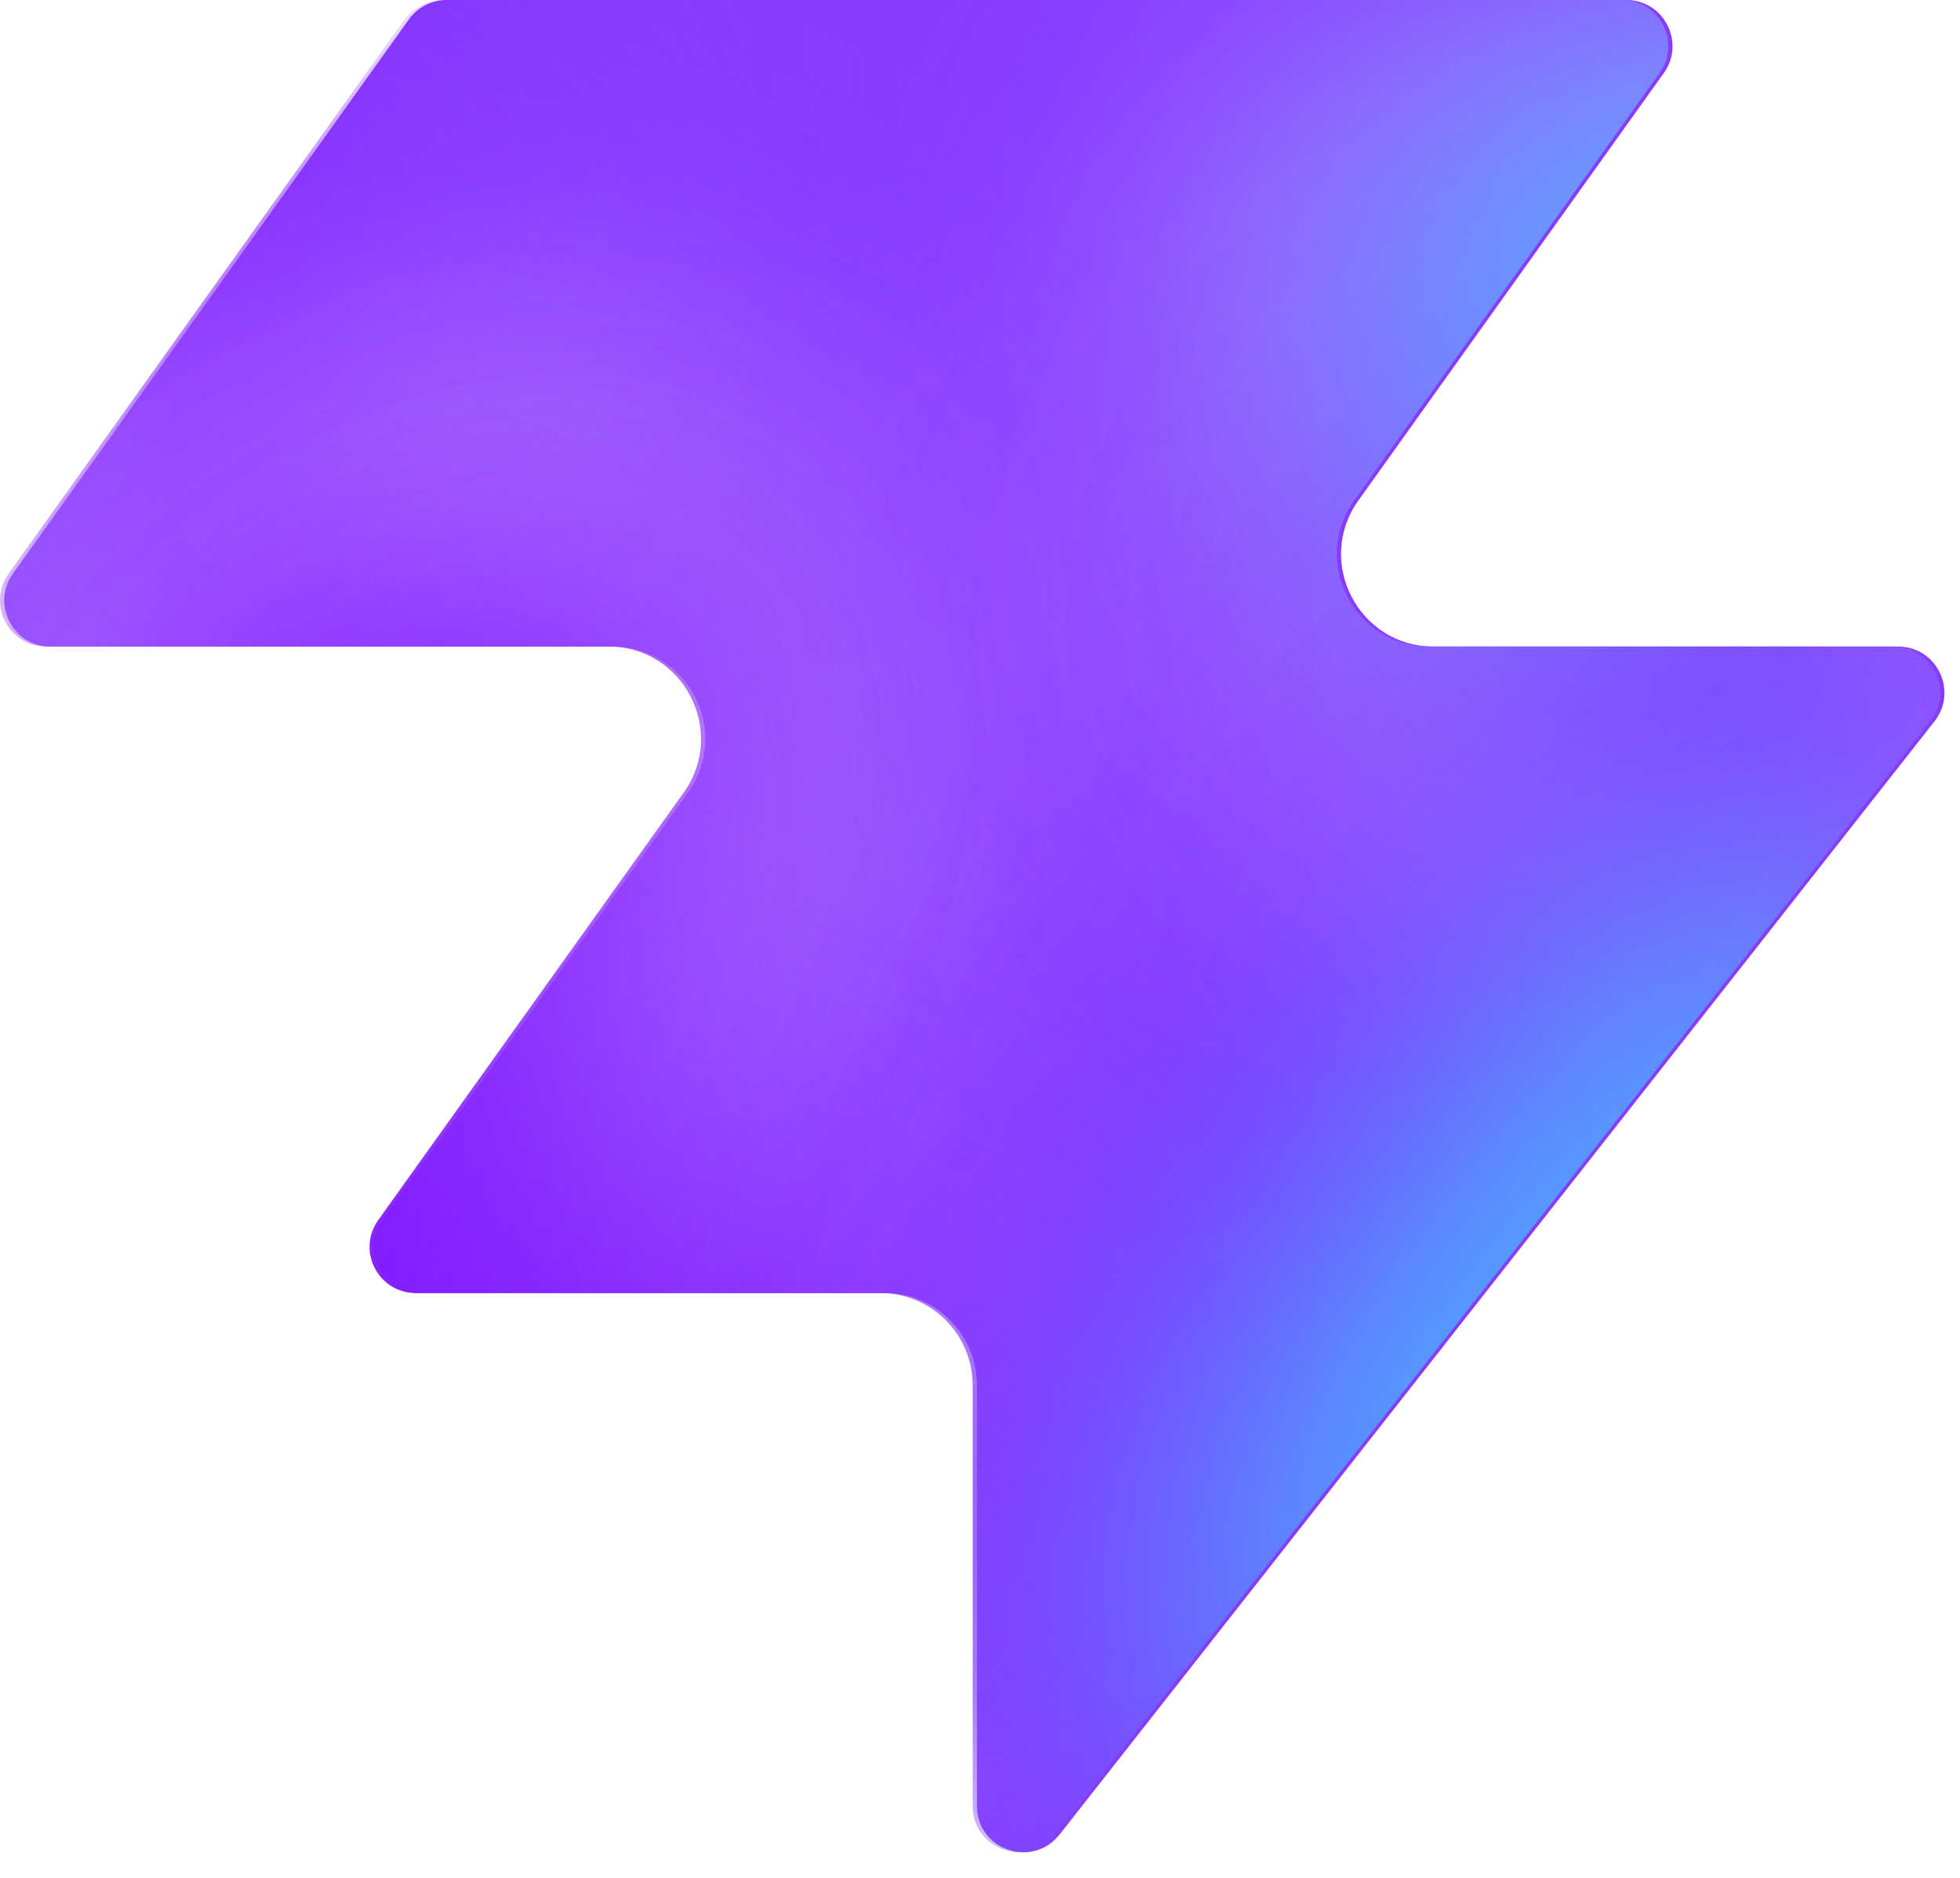
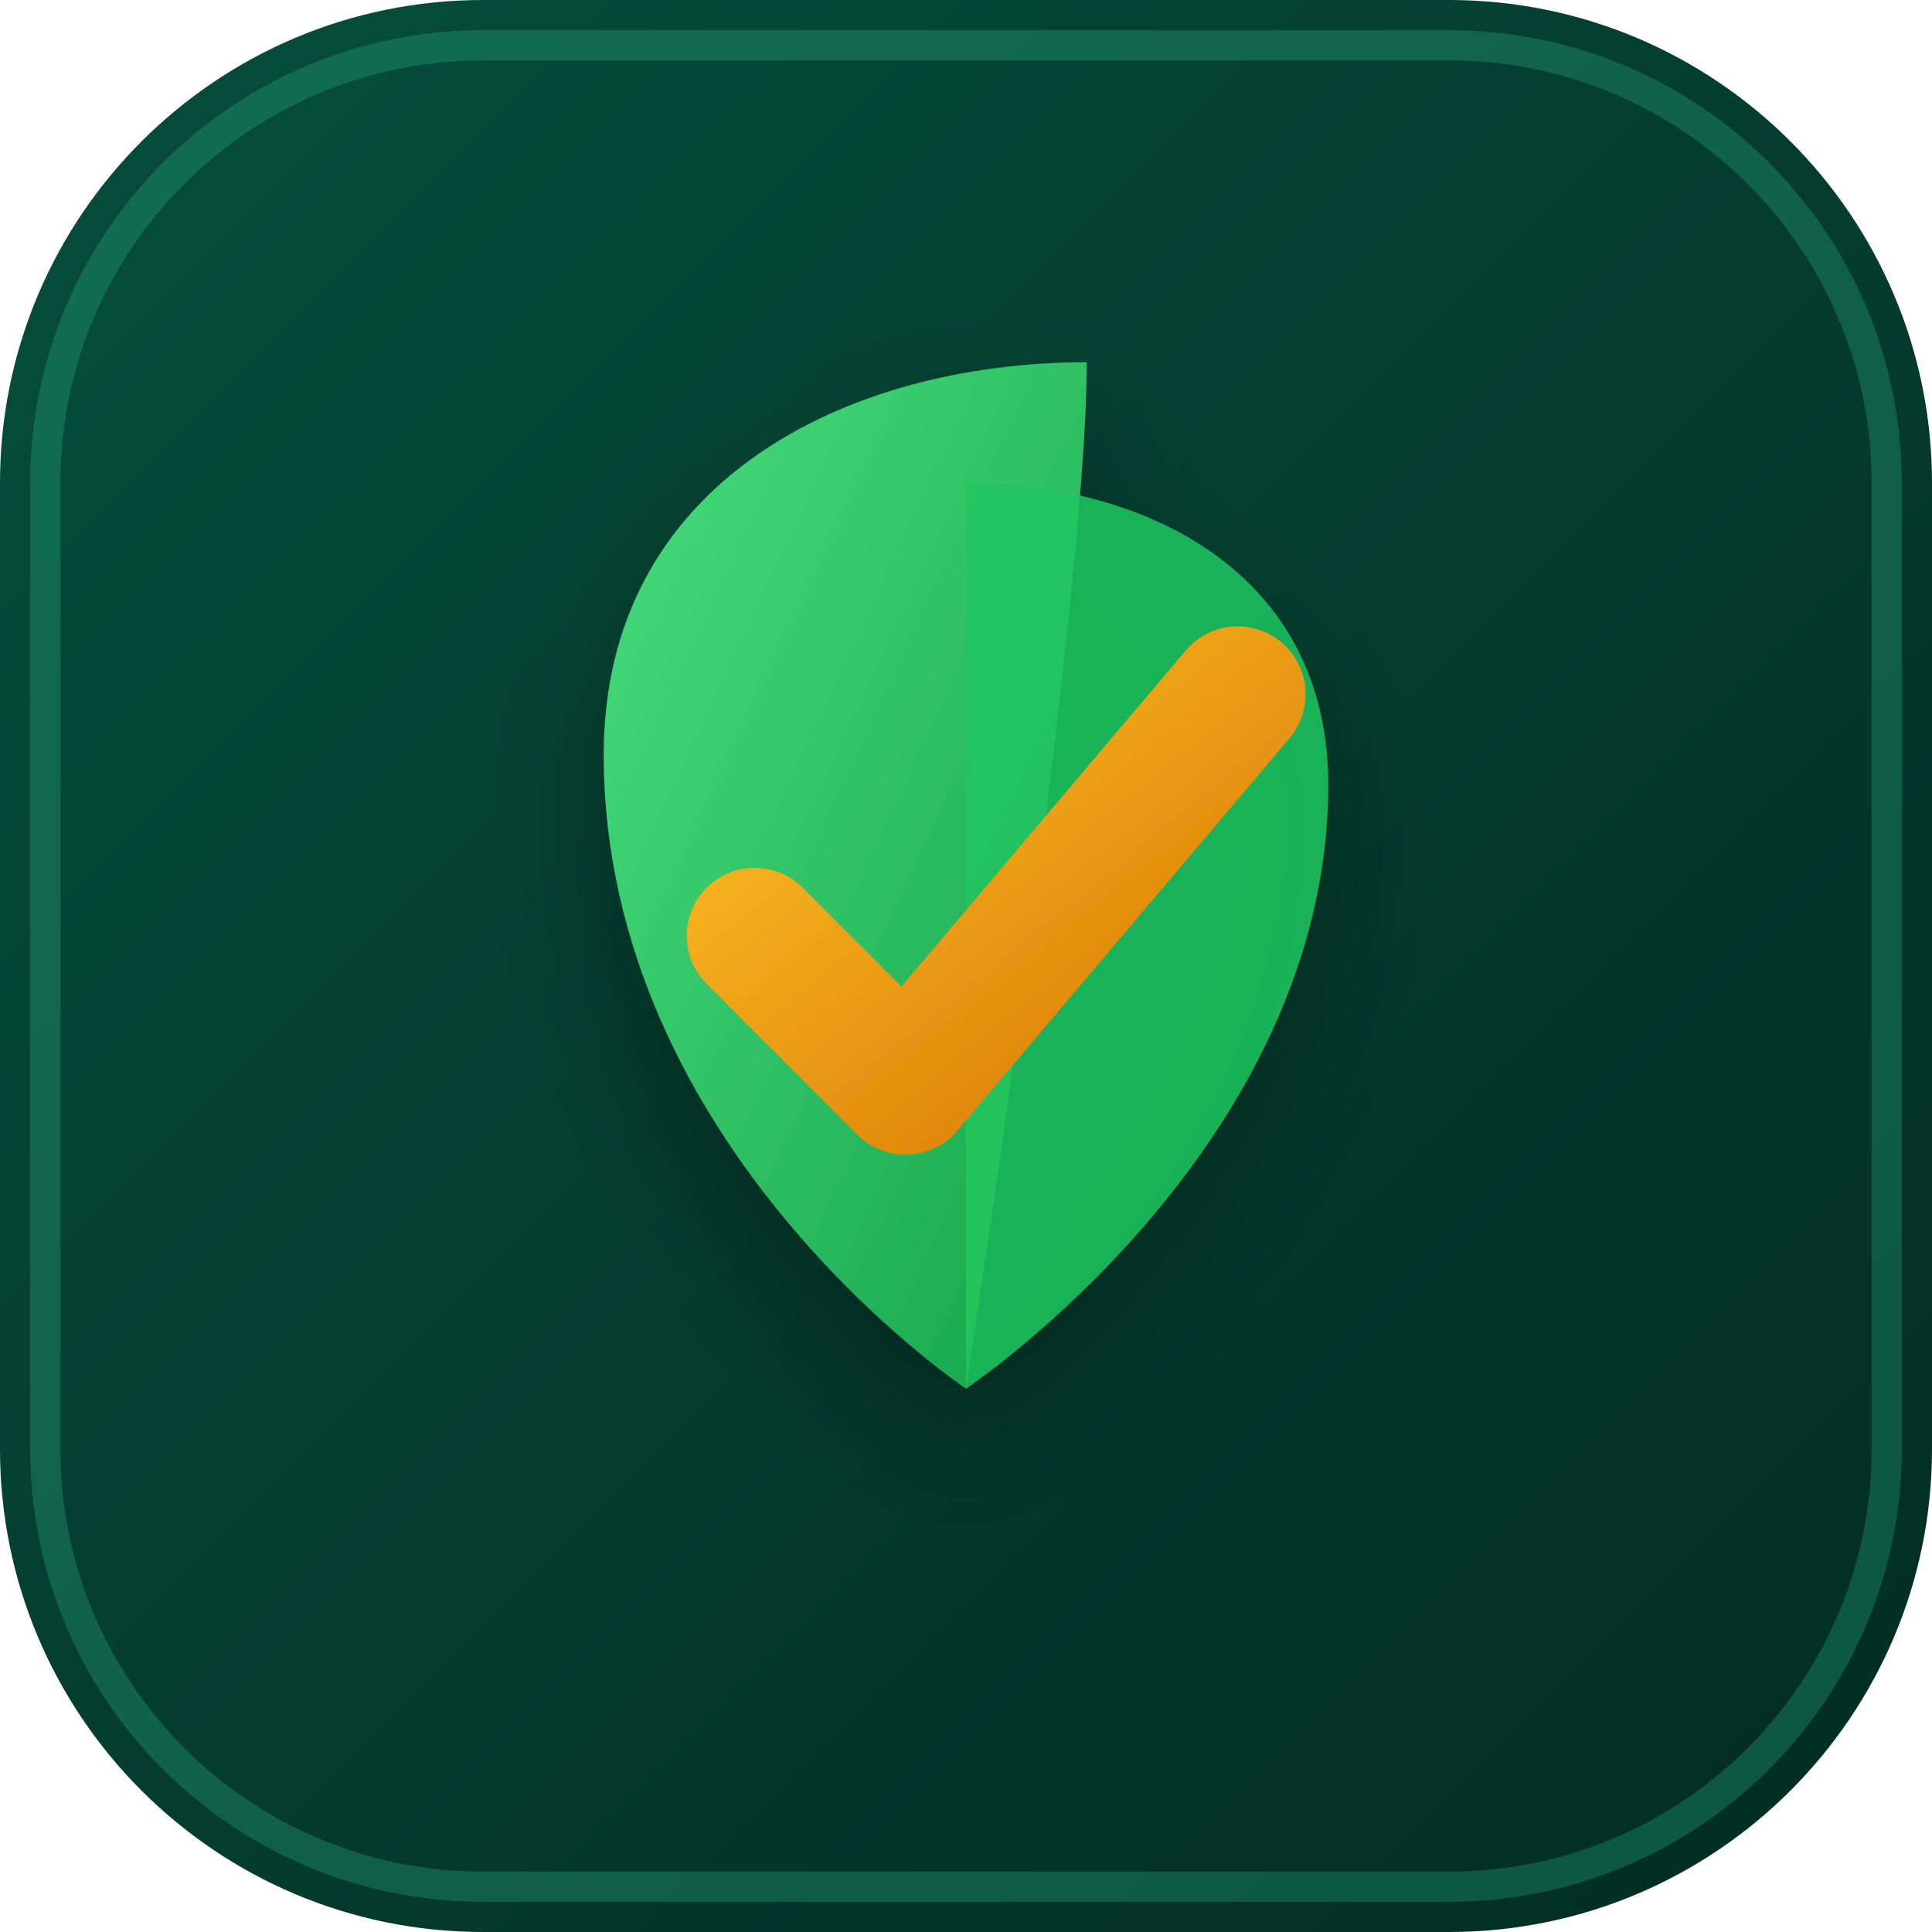
- <svg xmlns="http://www.w3.org/2000/svg" width="48" height="46" fill="none" viewBox="0 0 48 46">
-   <path fill="#863bff" d="M25.946 44.938c-.664.845-2.021.375-2.021-.698V33.937a2.26 2.26 0 0 0-2.262-2.262H10.287c-.92 0-1.456-1.04-.92-1.788l7.48-10.471c1.07-1.497 0-3.578-1.842-3.578H1.237c-.92 0-1.456-1.04-.92-1.788L10.013.474c.214-.297.556-.474.92-.474h28.894c.92 0 1.456 1.04.92 1.788l-7.48 10.471c-1.07 1.498 0 3.579 1.842 3.579h11.377c.943 0 1.473 1.088.89 1.83L25.947 44.94z" style="fill:#863bff;fill:color(display-p3 .525 .23 1);fill-opacity:1" />
-   <mask id="a" width="48" height="46" x="0" y="0" maskUnits="userSpaceOnUse" style="mask-type:alpha">
-     <path fill="#000" d="M25.842 44.938c-.664.844-2.021.375-2.021-.698V33.937a2.26 2.26 0 0 0-2.262-2.262H10.183c-.92 0-1.456-1.04-.92-1.788l7.48-10.471c1.07-1.498 0-3.579-1.842-3.579H1.133c-.92 0-1.456-1.04-.92-1.787L9.91.473c.214-.297.556-.474.92-.474h28.894c.92 0 1.456 1.04.92 1.788l-7.48 10.471c-1.07 1.498 0 3.578 1.842 3.578h11.377c.943 0 1.473 1.088.89 1.832L25.843 44.94z" style="fill:#000;fill-opacity:1" />
-   </mask>
-   <g mask="url(#a)">
-     <g filter="url(#b)">
-       <ellipse cx="5.508" cy="14.704" fill="#ede6ff" rx="5.508" ry="14.704" style="fill:#ede6ff;fill:color(display-p3 .927 .903 1);fill-opacity:1" transform="matrix(.00324 1 1 -.00324 -4.47 31.516)" />
-     </g>
-     <g filter="url(#c)">
-       <ellipse cx="10.399" cy="29.851" fill="#ede6ff" rx="10.399" ry="29.851" style="fill:#ede6ff;fill:color(display-p3 .927 .903 1);fill-opacity:1" transform="matrix(.00324 1 1 -.00324 -39.328 7.883)" />
-     </g>
-     <g filter="url(#d)">
-       <ellipse cx="5.508" cy="30.487" fill="#7e14ff" rx="5.508" ry="30.487" style="fill:#7e14ff;fill:color(display-p3 .492 .077 1);fill-opacity:1" transform="rotate(89.814 -25.913 -14.639)scale(1 -1)" />
-     </g>
-     <g filter="url(#e)">
-       <ellipse cx="5.508" cy="30.599" fill="#7e14ff" rx="5.508" ry="30.599" style="fill:#7e14ff;fill:color(display-p3 .492 .077 1);fill-opacity:1" transform="rotate(89.814 -32.644 -3.334)scale(1 -1)" />
-     </g>
-     <g filter="url(#f)">
-       <ellipse cx="5.508" cy="30.599" fill="#7e14ff" rx="5.508" ry="30.599" style="fill:#7e14ff;fill:color(display-p3 .492 .077 1);fill-opacity:1" transform="matrix(.00324 1 1 -.00324 -34.34 30.47)" />
-     </g>
-     <g filter="url(#g)">
-       <ellipse cx="14.072" cy="22.078" fill="#ede6ff" rx="14.072" ry="22.078" style="fill:#ede6ff;fill:color(display-p3 .927 .903 1);fill-opacity:1" transform="rotate(93.35 24.506 48.493)scale(-1 1)" />
-     </g>
-     <g filter="url(#h)">
-       <ellipse cx="3.47" cy="21.501" fill="#7e14ff" rx="3.47" ry="21.501" style="fill:#7e14ff;fill:color(display-p3 .492 .077 1);fill-opacity:1" transform="rotate(89.009 28.708 47.59)scale(-1 1)" />
-     </g>
-     <g filter="url(#i)">
-       <ellipse cx="3.47" cy="21.501" fill="#7e14ff" rx="3.47" ry="21.501" style="fill:#7e14ff;fill:color(display-p3 .492 .077 1);fill-opacity:1" transform="rotate(89.009 28.708 47.59)scale(-1 1)" />
-     </g>
-     <g filter="url(#j)">
-       <ellipse cx=".387" cy="8.972" fill="#7e14ff" rx="4.407" ry="29.108" style="fill:#7e14ff;fill:color(display-p3 .492 .077 1);fill-opacity:1" transform="rotate(39.51 .387 8.972)" />
-     </g>
-     <g filter="url(#k)">
-       <ellipse cx="47.523" cy="-6.092" fill="#7e14ff" rx="4.407" ry="29.108" style="fill:#7e14ff;fill:color(display-p3 .492 .077 1);fill-opacity:1" transform="rotate(37.892 47.523 -6.092)" />
-     </g>
-     <g filter="url(#l)">
-       <ellipse cx="41.412" cy="6.333" fill="#47bfff" rx="5.971" ry="9.665" style="fill:#47bfff;fill:color(display-p3 .28 .748 1);fill-opacity:1" transform="rotate(37.892 41.412 6.333)" />
-     </g>
-     <g filter="url(#m)">
-       <ellipse cx="-1.879" cy="38.332" fill="#7e14ff" rx="4.407" ry="29.108" style="fill:#7e14ff;fill:color(display-p3 .492 .077 1);fill-opacity:1" transform="rotate(37.892 -1.88 38.332)" />
-     </g>
-     <g filter="url(#n)">
-       <ellipse cx="-1.879" cy="38.332" fill="#7e14ff" rx="4.407" ry="29.108" style="fill:#7e14ff;fill:color(display-p3 .492 .077 1);fill-opacity:1" transform="rotate(37.892 -1.88 38.332)" />
-     </g>
-     <g filter="url(#o)">
-       <ellipse cx="35.651" cy="29.907" fill="#7e14ff" rx="4.407" ry="29.108" style="fill:#7e14ff;fill:color(display-p3 .492 .077 1);fill-opacity:1" transform="rotate(37.892 35.651 29.907)" />
-     </g>
-     <g filter="url(#p)">
-       <ellipse cx="38.418" cy="32.4" fill="#47bfff" rx="5.971" ry="15.297" style="fill:#47bfff;fill:color(display-p3 .28 .748 1);fill-opacity:1" transform="rotate(37.892 38.418 32.4)" />
-     </g>
-   </g>
+ <svg xmlns="http://www.w3.org/2000/svg" viewBox="0 0 64 64" fill="none">
  <defs>
-     <filter id="b" width="60.045" height="41.654" x="-19.77" y="16.149" color-interpolation-filters="sRGB" filterUnits="userSpaceOnUse">
-       <feFlood flood-opacity="0" result="BackgroundImageFix" />
-       <feBlend in="SourceGraphic" in2="BackgroundImageFix" result="shape" />
-       <feGaussianBlur result="effect1_foregroundBlur_2002_17158" stdDeviation="7.659" />
-     </filter>
-     <filter id="c" width="90.34" height="51.437" x="-54.613" y="-7.533" color-interpolation-filters="sRGB" filterUnits="userSpaceOnUse">
-       <feFlood flood-opacity="0" result="BackgroundImageFix" />
-       <feBlend in="SourceGraphic" in2="BackgroundImageFix" result="shape" />
-       <feGaussianBlur result="effect1_foregroundBlur_2002_17158" stdDeviation="7.659" />
-     </filter>
-     <filter id="d" width="79.355" height="29.4" x="-49.64" y="2.03" color-interpolation-filters="sRGB" filterUnits="userSpaceOnUse">
-       <feFlood flood-opacity="0" result="BackgroundImageFix" />
-       <feBlend in="SourceGraphic" in2="BackgroundImageFix" result="shape" />
-       <feGaussianBlur result="effect1_foregroundBlur_2002_17158" stdDeviation="4.596" />
-     </filter>
-     <filter id="e" width="79.579" height="29.4" x="-45.045" y="20.029" color-interpolation-filters="sRGB" filterUnits="userSpaceOnUse">
-       <feFlood flood-opacity="0" result="BackgroundImageFix" />
-       <feBlend in="SourceGraphic" in2="BackgroundImageFix" result="shape" />
-       <feGaussianBlur result="effect1_foregroundBlur_2002_17158" stdDeviation="4.596" />
-     </filter>
-     <filter id="f" width="79.579" height="29.4" x="-43.513" y="21.178" color-interpolation-filters="sRGB" filterUnits="userSpaceOnUse">
-       <feFlood flood-opacity="0" result="BackgroundImageFix" />
-       <feBlend in="SourceGraphic" in2="BackgroundImageFix" result="shape" />
-       <feGaussianBlur result="effect1_foregroundBlur_2002_17158" stdDeviation="4.596" />
-     </filter>
-     <filter id="g" width="74.749" height="58.852" x="15.756" y="-17.901" color-interpolation-filters="sRGB" filterUnits="userSpaceOnUse">
-       <feFlood flood-opacity="0" result="BackgroundImageFix" />
-       <feBlend in="SourceGraphic" in2="BackgroundImageFix" result="shape" />
-       <feGaussianBlur result="effect1_foregroundBlur_2002_17158" stdDeviation="7.659" />
-     </filter>
-     <filter id="h" width="61.377" height="25.362" x="23.548" y="2.284" color-interpolation-filters="sRGB" filterUnits="userSpaceOnUse">
-       <feFlood flood-opacity="0" result="BackgroundImageFix" />
-       <feBlend in="SourceGraphic" in2="BackgroundImageFix" result="shape" />
-       <feGaussianBlur result="effect1_foregroundBlur_2002_17158" stdDeviation="4.596" />
-     </filter>
-     <filter id="i" width="61.377" height="25.362" x="23.548" y="2.284" color-interpolation-filters="sRGB" filterUnits="userSpaceOnUse">
-       <feFlood flood-opacity="0" result="BackgroundImageFix" />
-       <feBlend in="SourceGraphic" in2="BackgroundImageFix" result="shape" />
-       <feGaussianBlur result="effect1_foregroundBlur_2002_17158" stdDeviation="4.596" />
-     </filter>
-     <filter id="j" width="56.045" height="63.649" x="-27.636" y="-22.853" color-interpolation-filters="sRGB" filterUnits="userSpaceOnUse">
-       <feFlood flood-opacity="0" result="BackgroundImageFix" />
-       <feBlend in="SourceGraphic" in2="BackgroundImageFix" result="shape" />
-       <feGaussianBlur result="effect1_foregroundBlur_2002_17158" stdDeviation="4.596" />
-     </filter>
-     <filter id="k" width="54.814" height="64.646" x="20.116" y="-38.415" color-interpolation-filters="sRGB" filterUnits="userSpaceOnUse">
-       <feFlood flood-opacity="0" result="BackgroundImageFix" />
-       <feBlend in="SourceGraphic" in2="BackgroundImageFix" result="shape" />
-       <feGaussianBlur result="effect1_foregroundBlur_2002_17158" stdDeviation="4.596" />
-     </filter>
-     <filter id="l" width="33.541" height="35.313" x="24.641" y="-11.323" color-interpolation-filters="sRGB" filterUnits="userSpaceOnUse">
-       <feFlood flood-opacity="0" result="BackgroundImageFix" />
-       <feBlend in="SourceGraphic" in2="BackgroundImageFix" result="shape" />
-       <feGaussianBlur result="effect1_foregroundBlur_2002_17158" stdDeviation="4.596" />
-     </filter>
-     <filter id="m" width="54.814" height="64.646" x="-29.286" y="6.009" color-interpolation-filters="sRGB" filterUnits="userSpaceOnUse">
-       <feFlood flood-opacity="0" result="BackgroundImageFix" />
-       <feBlend in="SourceGraphic" in2="BackgroundImageFix" result="shape" />
-       <feGaussianBlur result="effect1_foregroundBlur_2002_17158" stdDeviation="4.596" />
-     </filter>
-     <filter id="n" width="54.814" height="64.646" x="-29.286" y="6.009" color-interpolation-filters="sRGB" filterUnits="userSpaceOnUse">
-       <feFlood flood-opacity="0" result="BackgroundImageFix" />
-       <feBlend in="SourceGraphic" in2="BackgroundImageFix" result="shape" />
-       <feGaussianBlur result="effect1_foregroundBlur_2002_17158" stdDeviation="4.596" />
-     </filter>
-     <filter id="o" width="54.814" height="64.646" x="8.244" y="-2.416" color-interpolation-filters="sRGB" filterUnits="userSpaceOnUse">
-       <feFlood flood-opacity="0" result="BackgroundImageFix" />
-       <feBlend in="SourceGraphic" in2="BackgroundImageFix" result="shape" />
-       <feGaussianBlur result="effect1_foregroundBlur_2002_17158" stdDeviation="4.596" />
-     </filter>
-     <filter id="p" width="39.409" height="43.623" x="18.713" y="10.588" color-interpolation-filters="sRGB" filterUnits="userSpaceOnUse">
-       <feFlood flood-opacity="0" result="BackgroundImageFix" />
-       <feBlend in="SourceGraphic" in2="BackgroundImageFix" result="shape" />
-       <feGaussianBlur result="effect1_foregroundBlur_2002_17158" stdDeviation="4.596" />
+     <linearGradient id="bgGrad" x1="0%" y1="0%" x2="100%" y2="100%">
+       <stop offset="0%" stop-color="#064E3B" />
+       <stop offset="100%" stop-color="#022C22" />
+     </linearGradient>
+     <linearGradient id="leafGrad" x1="0%" y1="0%" x2="100%" y2="100%">
+       <stop offset="0%" stop-color="#4ADE80" />
+       <stop offset="100%" stop-color="#16A34A" />
+     </linearGradient>
+     <linearGradient id="goldGrad" x1="0%" y1="0%" x2="100%" y2="100%">
+       <stop offset="0%" stop-color="#FBBF24" />
+       <stop offset="100%" stop-color="#D97706" />
+     </linearGradient>
+     <filter id="glow" x="-20%" y="-20%" width="140%" height="140%">
+       <feDropShadow dx="0" dy="2" stdDeviation="2" flood-color="#000" flood-opacity="0.3" />
    </filter>
  </defs>
+   <rect width="64" height="64" rx="16" fill="url(#bgGrad)" />
+   <rect x="1.5" y="1.5" width="61" height="61" rx="14.5" stroke="#34D399" stroke-opacity="0.25" stroke-width="1" fill="none" />
+   <g filter="url(#glow)">
+     <path d="M32 46C32 46 20 38 20 25C20 16 28 12 36 12C36 20 32 46 32 46Z" fill="url(#leafGrad)" />
+     <path d="M32 46C32 46 44 38 44 26C44 19 38 16 32 16C32 23 32 46 32 46Z" fill="#22C55E" fill-opacity="0.85" />
+     <path d="M25 31L30 36L41 23" stroke="url(#goldGrad)" stroke-width="4.5" stroke-linecap="round" stroke-linejoin="round" />
+   </g>
</svg>
